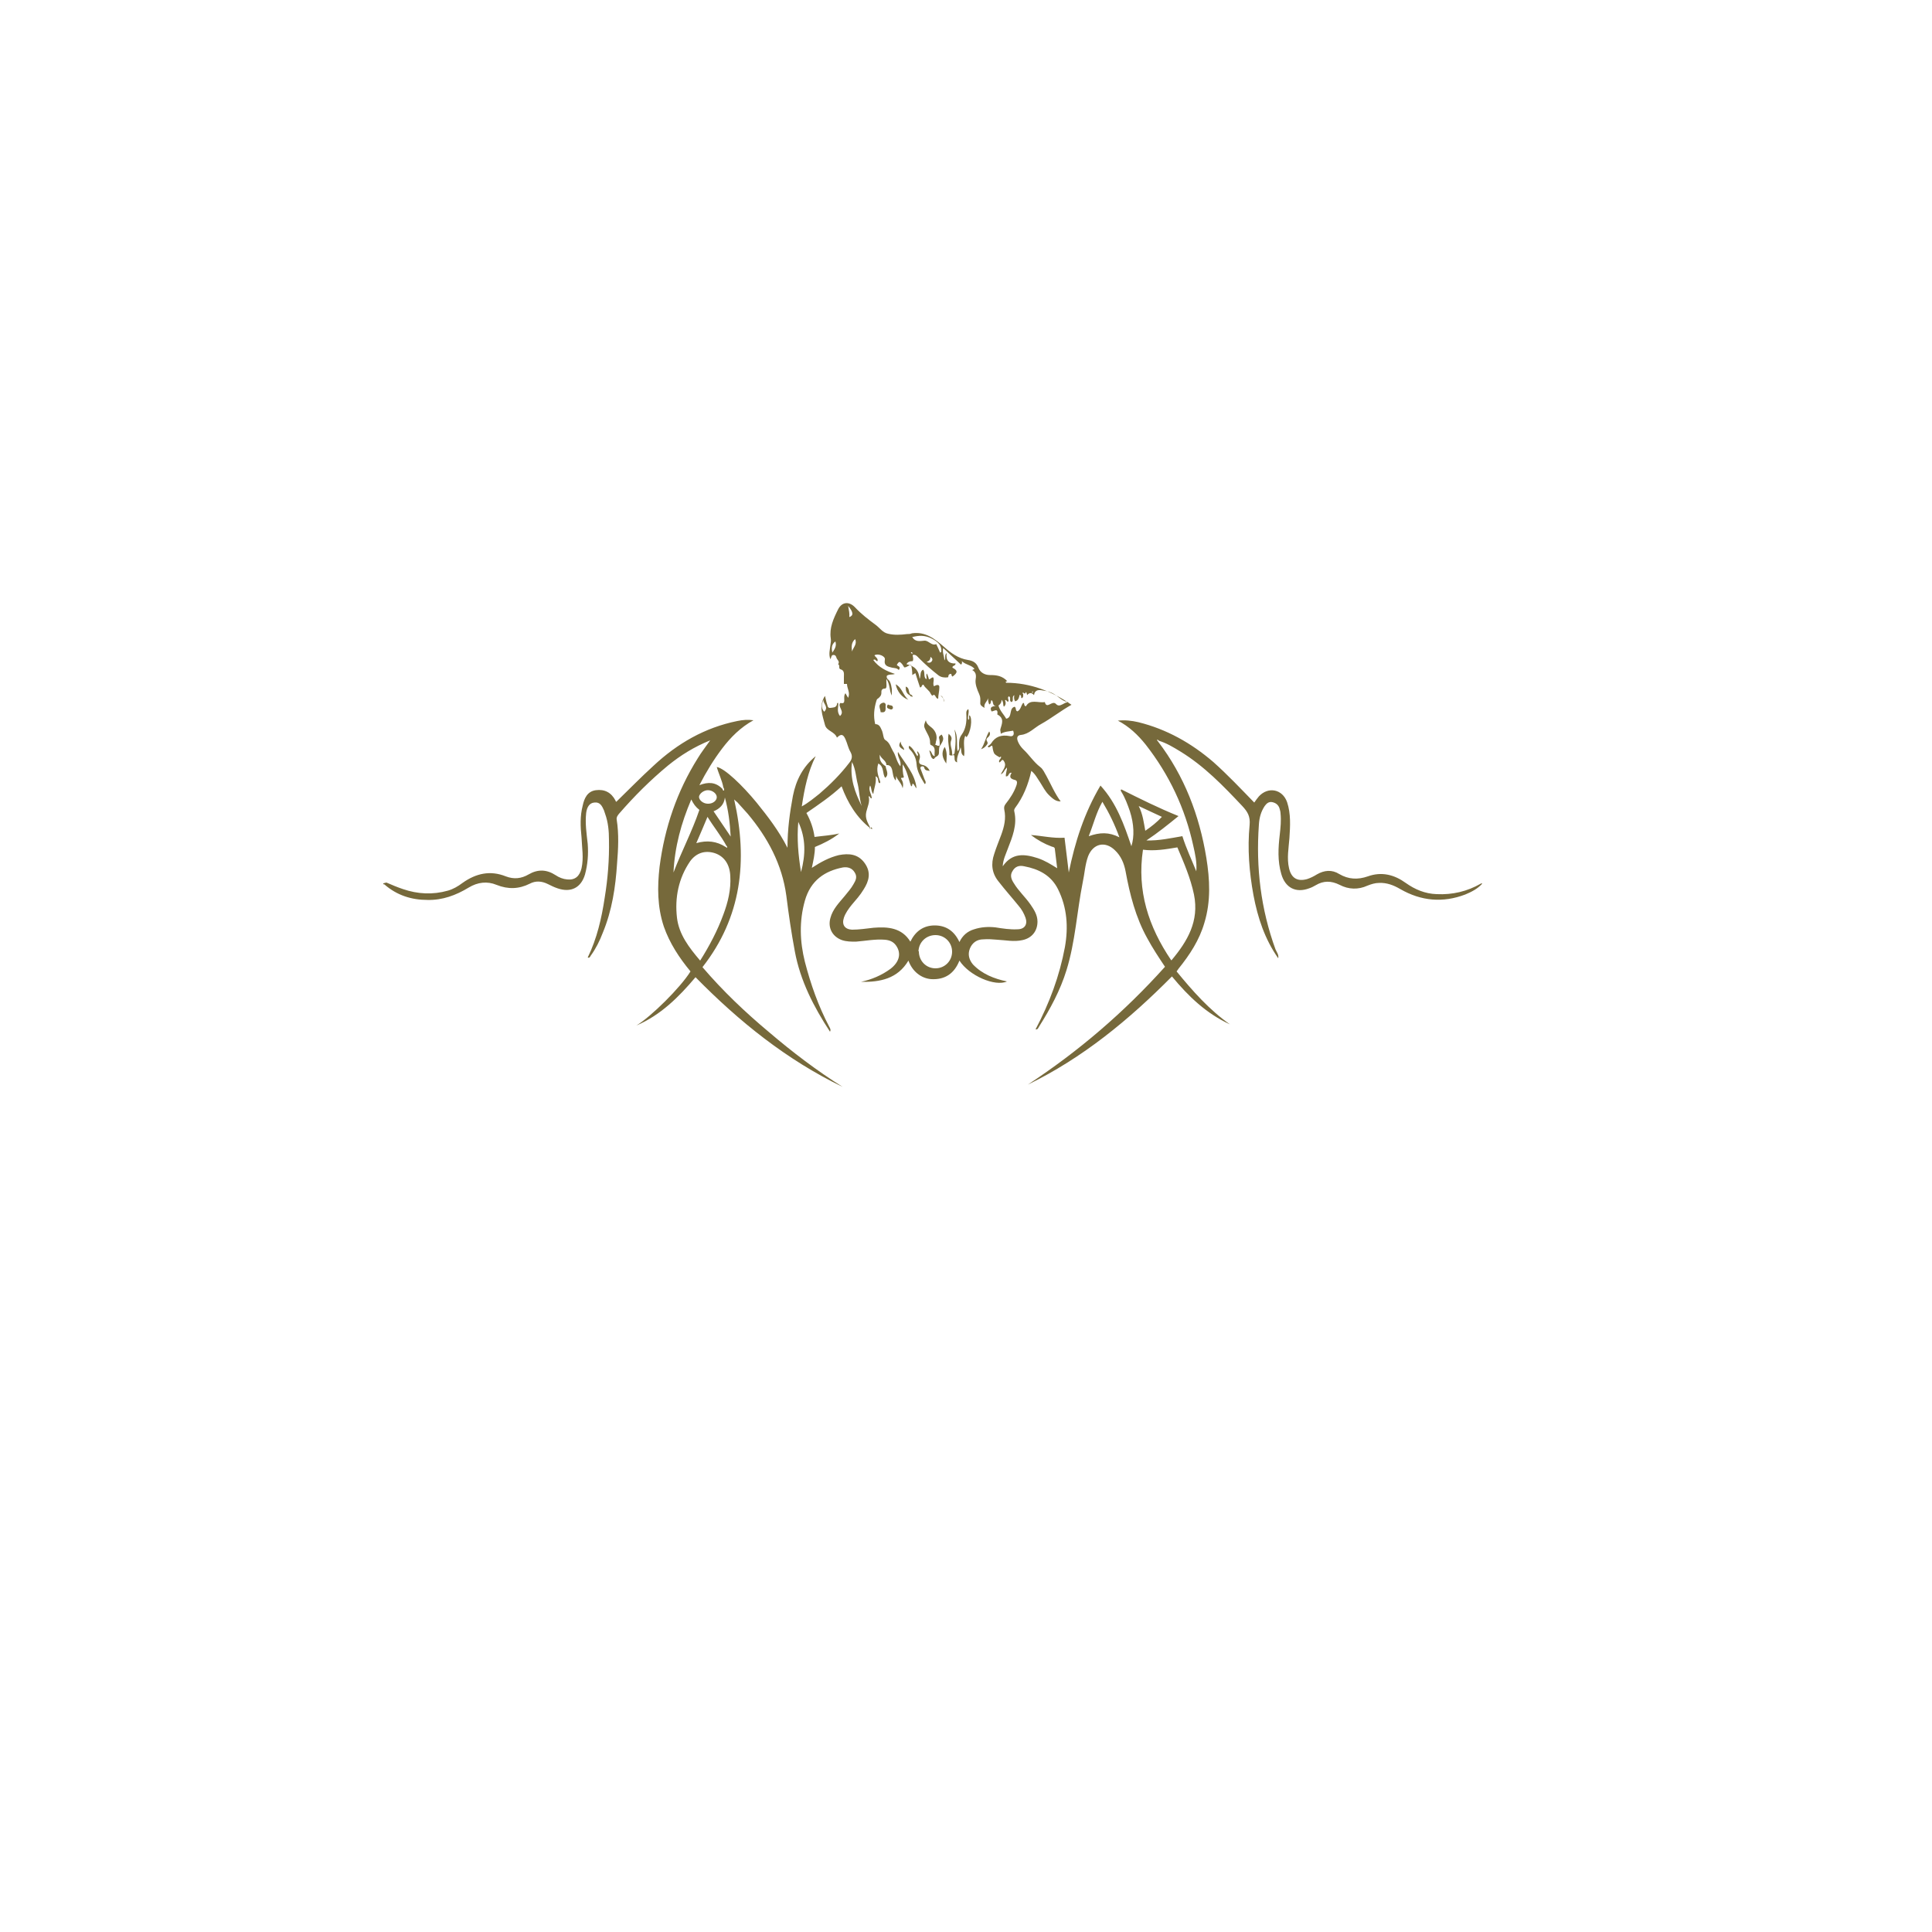
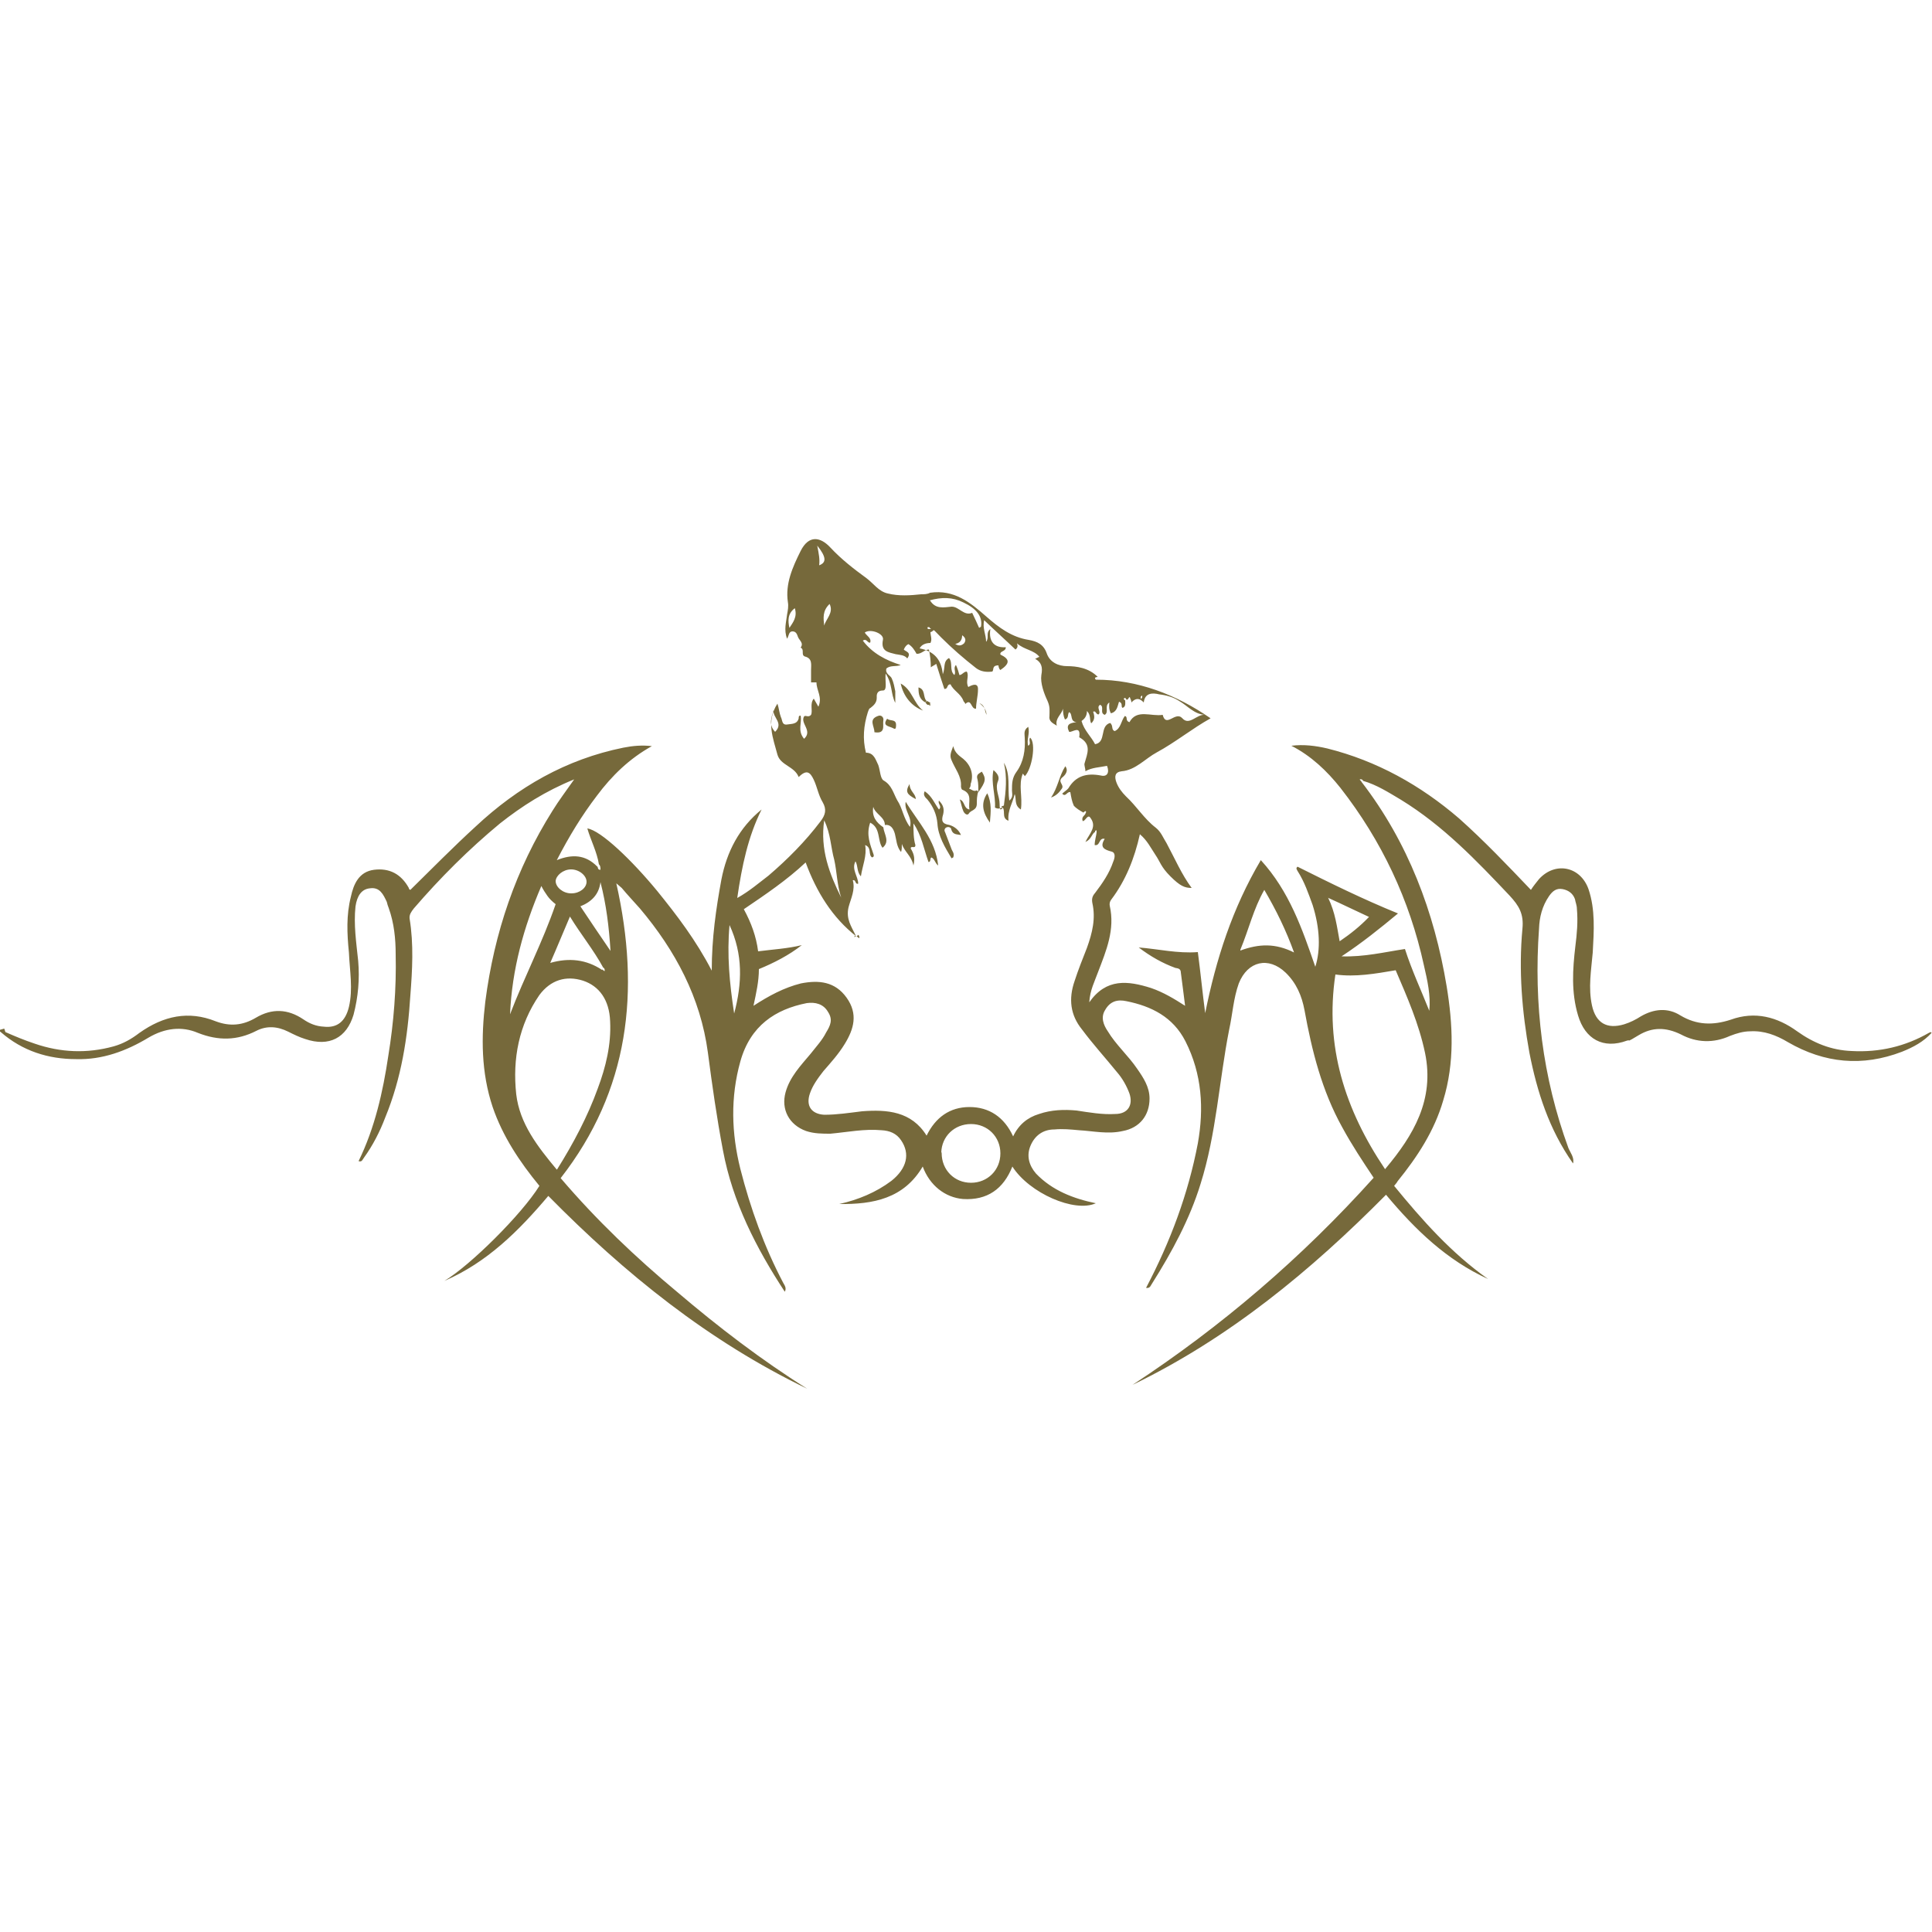
<svg xmlns="http://www.w3.org/2000/svg" id="Calque_1" data-name="Calque 1" version="1.1" viewBox="0 0 500 500">
  <defs>
    <style>
      .cls-1 {
        fill: #76693b;
      }

      .cls-1, .cls-2 {
        stroke-width: 0px;
      }

      .cls-2 {
        fill: #131215;
      }
    </style>
  </defs>
-   <path class="cls-1" d="M100,228.4c1.4.6,2.8,1.2,4.3,1.7,3.8,1.3,7.7,1.5,11.6.4,1.4-.4,2.6-1.1,3.8-2,3.5-2.5,7.2-3.3,11.2-1.7,2.1.8,4,.6,5.9-.5,2.4-1.4,4.7-1.3,7,.2.9.6,1.9,1,3,1.1,2,.2,3.2-.8,3.7-2.9.6-2.7.1-5.3,0-8-.3-2.8-.4-5.5.3-8.2.4-1.9,1.2-3.7,3.4-4,2.3-.3,4,.6,5.1,2.7,0,.2.2.3.2.3,3.2-3.1,6.3-6.3,9.6-9.3,6.2-5.8,13.3-9.9,21.7-11.6,1.4-.3,2.8-.4,4.2-.2-3.3,1.8-5.9,4.4-8.1,7.3-2.2,2.9-4.1,6-5.9,9.5,2.3-.9,4.2-.8,5.9.9.2.1,0,.5.5.5,0-.3,0-.6-.2-.8-.3-1.8-1.2-3.5-1.7-5.3,2,.3,6.6,4.7,10.3,9.2,2.9,3.6,5.7,7.2,8,11.7,0-4.8.6-9.1,1.4-13.4.8-4.1,2.6-7.6,5.9-10.3-2,4-2.9,8.3-3.6,13,1.8-1,3.2-2.2,4.6-3.3,2.8-2.4,5.4-5,7.7-8,.7-.9.9-1.7.3-2.8-.6-1-.8-2.2-1.3-3.3-.5-1.1-1-1.6-2.2-.4-.6-1.6-2.7-1.7-3.1-3.3-.6-2.4-1.7-4.9,0-7.5.2.7.3,1.4.5,2,.2.4.1,1.2.9,1.1.6-.1,1.5,0,1.7-.9,0-.2,0-.4.3-.4.2,1-.5,2.2.5,3.4,1.3-1.2-.6-2.3,0-3.3.2-.2.6.2,1-.2.3-.7-.2-1.6.4-2.4.2.4.4.7.7,1.2.6-1.4-.3-2.4-.3-3.6-.3,0-.5,0-.8,0,0-.6,0-1.2,0-1.8,0-.8.2-1.7-.9-2-.6-.2,0-1-.6-1.3.5-.7-.2-1.1-.4-1.6-.1-.3-.2-.8-.8-.8-.6,0-.5.6-.8,1.1-.5-1.3-.1-2.5,0-3.6.1-.6.2-1.2.1-1.8-.4-2.7.7-5.1,1.9-7.5,1-2,2.9-2.1,4.4-.5,1.6,1.7,3.4,3.1,5.3,4.5,1.1.8,1.8,2,3.2,2.3,1.6.4,3.3.3,4.9.1.4,0,.9,0,1.3-.2,3.5-.5,5.9,1.4,8.3,3.5,1.8,1.6,3.7,3,6.2,3.4,1.3.2,2.2.7,2.7,2,.5,1.3,1.7,1.9,3,1.9,1.7,0,3.2.2,4.5,1.6,0,0-.7,0-.3.4,6.2,0,11.9,2.2,16.9,5.7-2.7,1.5-5.2,3.5-7.9,5-1.7.9-3.1,2.6-5.2,2.8-1,.1-1.1.8-.8,1.6.3.8.8,1.5,1.4,2.1,1.6,1.5,2.7,3.3,4.4,4.6.8.6,1.1,1.5,1.6,2.3,1.2,2.2,2.2,4.6,3.7,6.6-1,0-1.7-.3-3.1-1.7-.9-.9-1.5-2.1-2.2-3.2-.7-1-1.2-2.1-2.3-3-.8,3.6-2.1,6.8-4.2,9.6-.2.3-.3.6-.2.9.8,3.5-.5,6.6-1.7,9.7-.5,1.4-1.2,2.7-1.3,4.5,2.5-3.6,5.7-3.2,9.1-2.1,1.8.6,3.4,1.6,5,2.6-.2-1.7-.4-3.3-.6-4.9,0-.6-.5-.6-.8-.7-1.9-.7-3.7-1.7-5.4-3,2.9.2,5.7.9,8.7.7.4,3,.7,6,1.1,9,1.6-7.9,4-15.4,8.2-22.5,4.2,4.6,6.1,10.1,8,15.7.8-2.5.7-5.7-.4-9.1-.6-1.7-1.2-3.4-2.2-5-.1-.2-.3-.4,0-.6h0c4.8,2.4,9.6,4.8,14.8,6.9-2.7,2.2-5.3,4.3-8.3,6.3,3.3.1,6.3-.6,9.3-1.1,1,3.2,2.4,6.1,3.6,9.1.2-2.3-.3-4.5-.8-6.7-2.1-9.6-6.2-18.3-12.3-26.1-2-2.5-4.3-4.7-7.2-6.2,1.8-.2,3.6,0,5.3.4,7.3,1.8,13.7,5.4,19.4,10.3,3.7,3.3,7.1,6.9,10.6,10.5.4-.6.8-1.1,1.2-1.6,2.4-2.6,6.1-1.9,7.3,1.5,1,3,.8,6.2.6,9.3-.2,2.6-.7,5.2-.1,7.8.6,2.6,2.2,3.5,4.7,2.8.9-.3,1.7-.7,2.5-1.2,1.9-1.1,3.9-1.3,5.8-.1,2.4,1.4,4.8,1.5,7.4.6,3.6-1.3,6.9-.4,9.8,1.7,2.4,1.7,5,2.8,8,2.9,4.1.2,7.9-.7,11.4-2.7.1,0,.2-.2.4,0-1.2,1.3-2.7,2.1-4.4,2.8-5.8,2.2-11.4,1.7-16.8-1.4-1.7-1-3.5-1.7-5.5-1.6-1,0-2,.3-3,.7-2.4,1.1-4.9,1-7.2-.2-2.2-1.1-4.2-1.1-6.2.1-.5.3-1.1.6-1.7.8-3.5,1.3-6.2-.2-7.2-3.7-1-3.4-.8-6.8-.4-10.2.2-1.8.4-3.6.2-5.5,0-.5-.2-1-.3-1.4-.3-.8-.9-1.3-1.8-1.5-.9-.2-1.5.3-2,1-1,1.5-1.4,3.1-1.5,4.8-.8,11.1.5,21.9,4.3,32.3.3.7.9,1.4.7,2.3-3.5-5-5.3-10.5-6.4-16.3-1.1-6-1.6-12.1-1-18.2.2-2.2-.5-3.4-1.9-4.9-4.9-5.2-9.8-10.3-16-14.1-1.8-1.1-3.6-2.2-5.6-2.8-.1-.2-.3-.3-.5-.2,0,.1.2.2.3.4,6.8,8.9,10.7,19.1,12.5,30.1.9,5.6,1.2,11.2-.5,16.8-1.3,4.5-3.8,8.3-6.7,11.9-.1.2-.3.4-.5.7,4.1,5,8.4,9.9,13.8,13.7-6.1-2.8-10.7-7.2-15-12.4-11.1,11.2-23.1,21.1-37.3,28,13.1-8.6,24.9-18.7,35.5-30.5-1.6-2.4-3.2-4.8-4.6-7.4-3-5.4-4.5-11.3-5.6-17.3-.4-2.1-1.2-4-2.8-5.5-2.5-2.4-5.6-1.7-6.9,1.6-.8,2.2-.9,4.5-1.4,6.8-1.5,7.5-1.9,15.3-4.2,22.7-1.6,5.2-4.2,10-7.1,14.6-.2.3-.3.8-.9.7,3.6-6.8,6.2-13.8,7.6-21.3.9-5.1.6-10.2-1.8-15-1.8-3.6-5-5.2-8.7-5.9-1.3-.3-2.4,0-3.1,1.3-.7,1.1-.2,2.2.4,3.1,1.2,2,3,3.6,4.3,5.5.9,1.3,1.8,2.7,1.8,4.4,0,2.5-1.5,4.3-3.9,4.8-2.2.5-4.4,0-6.5-.1-1.2-.1-2.4-.2-3.6-.1-1.7,0-2.9.9-3.5,2.4-.6,1.5-.2,2.9.8,4.1,2.4,2.5,5.5,3.7,8.8,4.4-3.1,1.4-9.8-1.5-12.3-5.4-1.3,3.3-3.7,5-7.3,4.8-2.6-.2-4.9-2-5.9-4.8-2.8,4.7-7.3,5.6-12.3,5.5,2.8-.6,5.4-1.7,7.7-3.4,2.3-1.8,2.8-4,1.4-6-.7-1-1.7-1.4-2.9-1.5-2.5-.2-5,.3-7.5.5-1.2,0-2.4,0-3.6-.4-2.5-.9-3.7-3.2-3-5.7.6-2.3,2.2-3.9,3.7-5.7.8-1,1.7-2,2.3-3.1.6-1,1-1.9.3-3-.7-1.2-1.9-1.5-3.1-1.3-4.6.9-8.3,3.3-9.8,8.6-1.5,5.3-1.3,10.6,0,15.8,1.5,5.8,3.5,11.5,6.3,16.8.2.4.5.8.2,1.3-4.2-6.4-7.7-13.2-9.1-20.8-.9-4.8-1.6-9.6-2.2-14.4-1.1-8.1-4.8-15-10-21.2-.9-1-1.8-2-2.7-3-.1-.1-.3-.2-.8-.7,3.6,15.9,1.9,30.5-8.2,43.4,5.3,6.2,11.1,11.7,17.2,16.8,6.1,5.2,12.4,10,19.1,14.2-14.5-7-26.8-16.9-38.1-28.4-4.3,5.1-9,9.8-15.3,12.5,3.8-2.3,11.4-9.8,14-14-2.9-3.5-5.4-7.3-6.9-11.6-1.7-5.1-1.7-10.3-1.1-15.5,1.3-10.1,4.5-19.5,9.9-28.1.9-1.5,2-2.9,3.2-4.6-4.2,1.7-7.7,3.9-10.9,6.5-4.6,3.8-8.8,8-12.7,12.5-.4.5-.7.9-.6,1.5.6,3.8.4,7.6.1,11.3-.4,6.2-1.3,12.2-3.7,18-.8,2.1-1.8,4.1-3.1,5.9-.2.3-.3.7-.8.5,2.4-4.9,3.6-10.2,4.4-15.5.8-4.9,1.2-9.9,1.1-14.9,0-2.3-.2-4.6-1-6.8-.1-.3-.2-.6-.3-.9-.5-1.1-1-2.2-2.5-2-1.2.1-1.9,1.1-2.1,2.7-.3,2.7.1,5.3.4,8,.2,2.7,0,5.3-.7,7.9-1,3.4-3.6,4.8-7.1,3.6-.9-.3-1.7-.7-2.5-1.1-1.6-.8-3.2-.9-4.7-.1-2.8,1.4-5.6,1.5-8.6.3-2.4-1-4.9-.7-7.2.7-3.3,2-6.8,3.3-10.7,3.2-4.1,0-7.9-1.2-11.1-4-.1-.1-.2-.1-.3,0,0,0,0-.2,0-.3ZM187.8,219.2c.1,0,.2.2.4.2,0-.2,0-.4-.2-.5-1.4-2.6-3.3-4.9-4.9-7.5-1,2.4-1.9,4.5-2.9,6.8,2.8-.8,5.3-.5,7.6,1ZM265,179.4c-.1-.1-.2-.3-.4,0,0,0,.1.1.2.2,0,.4.1.9-.4,1.1-.3-.2.1-.7-.5-.9-.2.7-.3,1.5-1.2,1.7-.3-.5-.3-1-.2-1.6-.8.5,0,1.4-.7,1.8-.8-.3,0-1.2-.7-1.5-.6.4.2,1-.2,1.4-.4,0-.4-.6-.8-.4.2.6.3,1.2-.3,1.7-.3-.5,0-1.2-.6-1.8,0,.8-.4,1.2-.8,1.5.4,1.4,1.4,2.3,2,3.4,1.7-.3.6-2.7,2.2-3.1.5.4.1,1,.7,1.2.9-.4.9-1.5,1.5-2.2.5.1,0,.7.7.9,1.1-2,3.2-.8,4.9-1.1.5,2,1.9-.6,2.9.5,1,1.1,2.1-.6,3.3-.5-1.6-.1-2.5-1.3-3.7-2-.9-.6-2-.9-3-1-.9-.2-2.1-.3-2.3,1.2-.6-.7-1.2-.7-1.8,0,0-.4-.2-.6-.2-.8-.2,0-.2.6-.6.3ZM225.3,214.4c-3.6-2.8-5.9-6.6-7.5-10.9-2.8,2.6-5.9,4.7-9.1,6.9,1.1,2,1.8,4,2.1,6.2,2.2-.3,4.3-.4,6.4-.9-1.9,1.5-4.1,2.6-6.3,3.5,0,1.8-.4,3.5-.8,5.4,2.3-1.5,4.5-2.7,7-3.3,2.6-.5,5-.3,6.7,2.1,1.7,2.4,1.1,4.6-.3,6.8-.9,1.5-2,2.7-3.1,4-.8,1-1.6,2.1-2,3.3-.6,1.8.2,3,2.1,3.1,1.9,0,3.7-.3,5.6-.5,3.7-.3,7.3,0,9.5,3.6,1.3-2.7,3.4-4.2,6.3-4.2,3,0,5.1,1.5,6.4,4.3.8-1.7,2.1-2.8,3.8-3.3,1.8-.6,3.7-.7,5.5-.5,1.9.3,3.8.6,5.7.5,1.9,0,2.7-1.3,2.1-3-.4-1.1-1-2.2-1.8-3.1-1.7-2.1-3.5-4.1-5.2-6.3-1.7-2.1-2-4.5-1.1-7.1.5-1.6,1.2-3.3,1.8-4.9.8-2.2,1.3-4.3.8-6.6-.1-.6,0-1,.4-1.5,1.1-1.4,2.1-2.9,2.7-4.6.2-.5.4-1.3-.2-1.5-1.1-.3-1.8-.6-1-1.9-.9-.2-.6,1.1-1.5.9,0-.7.2-1.3.3-1.9,0-.1,0-.3,0-.3-.1,0-.2,0-.2.2-.5.3-.5,1.1-1.4,1.5.6-1.3,1.8-2.3.6-3.7-.4-.2-.6.6-1,.6-.2-.6.3-.8.4-1.1,0-.1.2-.3,0-.4,0,0-.2.1-.3.2-.5-.3-1.1-.6-1.4-1-.3-.6-.4-1.3-.5-2-.5-.1-.7.8-1.2.2.3-.3.7-.5.9-.8,1.1-1.8,2.7-2.3,4.8-1.9.9.2,1.3-.4.9-1.4-1.1.2-2.2.2-3.2.8,0-.5-.2-.9-.1-1.2.4-1.4,1.1-2.8-.8-3.8.3-1.9-1-.7-1.5-.8-.5-1,0-1.3,1.1-1.4-1-.1-.5-1.2-1.1-1.5-.3.3,0,.9-.6,1.1-.2-.5-.3-1-.3-1.6-.2.9-1.2,1.4-.9,2.5-.7-.4-1.2-.7-1.1-1.4,0-.8.1-1.3-.3-2.2-.5-1.1-1.1-2.6-.9-3.8.2-1.2,0-1.9-.9-2.4.3-.1.4-.2.6-.3-.8-1-2.2-1-3.3-2,.2.6-.1.8-.2.9-1.5-1.4-3-2.8-4.6-4.3-.3,1.2.3,2.1.3,3.2.5-.6-.1-1.3.6-1.9-.3,1.9.6,2.8,2.3,2.7,0,.7-.9.5-.8,1.1,1.4.7,1.4,1.3,0,2.3-.3-.2-.3-.7-.3-.7-1,0-.6.7-.9.9-.9.1-1.7,0-2.4-.5-1.8-1.4-3.5-2.9-5.1-4.5-.4-.4-.8-1-1.6-.8,0,.5.3,1,0,1.6-.7,0-1.3.2-1.6.8,2,.4,3.2,1.5,3.4,3.8.4-1,0-1.9.9-2.4.6.7,0,1.8.8,2.5.3-.5-.2-1,.2-1.5.2.5.4,1,.5,1.5.4,0,.6-.5,1.1-.5.4.7-.2,1.5.2,2.3.7-.4,1.5-.6,1.4.4,0,.9-.3,1.9-.3,2.8-.8.1-.6-1.6-1.6-.7,0-.2-.2-.3-.3-.5-.4-1-1.5-1.5-1.9-2.4-.6,0-.3.7-.9.7-.4-1.2-.8-2.4-1.2-3.7-.3.2-.5.3-.8.5,0-.9-.1-1.8-.3-2.6-.7,0-1.1.7-1.8.6-.3-.5-.6-1.1-1.2-1.4-.3.1-.5.4-.7.8.2.3,1.2.4.5,1.3-.4-.5-1.1-.5-1.7-.6-1.1-.3-2.2-.4-1.9-2.1.2-.9-1.8-1.7-2.7-1.1.3.5,1,.8.8,1.5-.4.1-.5-.7-1.1-.3,1.4,1.9,3.4,2.9,5.6,3.6-.7.3-1.5,0-2.1.5-.2.8.6,1,.8,1.5.3.6.4,1.3.5,1.9,0,.6,0,1.2,0,1.7-.7-1.3-.4-2.8-1.4-4.3-.1,1.1.3,2.5-.4,2.5-1,0-.9.8-.9,1.1,0,.7-.4,1.1-.9,1.5-.3.1-.3.4-.4.6-.6,2-.8,3.9-.3,6,1.2,0,1.4,1,1.8,1.8.3.8.3,2,.8,2.3,1.2.7,1.4,1.9,2,2.9.8,1.2.9,2.7,1.9,3.9.4-1.4-.9-2.4-.6-3.7,1.8,3,4.4,5.6,4.8,9.4-.5-.4-.5-1-1-1.2-.2.2,0,.6-.4.7-.7-1.9-1-4-2.2-5.7,0,1.1,0,2.3.3,3.2,0,.6-.7,0-.7.5.4.7.7,1.3.4,2.5-.3-1.4-1.3-2-1.7-3.2,0,.5,0,.8-.1,1.2-.7-.8-.7-1.8-.9-2.7-.2-.8-.6-1.4-1.5-1.3,0-1.2-1.4-1.6-1.7-2.7-.2,1.4.4,2.3,1.5,3,.1,1,1,2.1-.1,3-.8-1-.2-2.9-1.8-3.7-.6,1.8,0,3.2.5,4.7,0,.1.1.3-.2.4-.6-.4,0-1.4-1-1.8.3,1.6-.4,3-.6,4.6-.6-.7-.4-1.5-.8-2.2-.6,1.2.4,2.2.4,3.3-.5.1-.3-.6-.8-.5.4,1.4-.3,2.7-.6,4-.4,1.7.4,2.8,1,4.1l-.2.3ZM303.2,248.5c4.1-4.9,7.2-10.1,5.8-17-.9-4.3-2.6-8.2-4.3-12.2-3,.5-5.9,1-8.9.6-1.6,10.6,1.4,19.9,7.3,28.6ZM181.2,248.6c2.4-3.8,4.5-7.8,6-11.9,1.2-3.2,2-6.5,1.8-9.9-.1-3.1-1.6-5.2-4-6-2.5-.8-4.8-.1-6.4,2.1-3,4.4-4,9.4-3.4,14.6.5,4.3,3.1,7.7,6,11.1ZM237.8,246.2c0,2.5,1.9,4.4,4.3,4.4,2.4,0,4.3-1.9,4.3-4.3,0-2.4-1.9-4.3-4.3-4.3-2.4,0-4.3,1.8-4.4,4.2ZM181,209.6c-.5-.4-.9-.8-1.2-1.2-.3-.4-.6-.9-.9-1.5-2.6,6.1-4.3,12.3-4.6,18.9,2.1-5.5,4.8-10.6,6.7-16.2ZM281.8,216.4c2.8-1,5.2-1.1,7.9.3-1.2-3.3-2.6-6.2-4.4-9.2-1.6,2.8-2.3,5.8-3.5,8.8ZM184.7,210c1.5,2.2,2.9,4.3,4.4,6.5-.2-3.6-.6-6.8-1.5-10.1-.2,1.8-1.3,2.9-3,3.6ZM294.7,208.6c1.1,2.2,1.3,4.3,1.7,6.4,1.6-1.1,3-2.2,4.3-3.6-2-.9-3.8-1.8-6-2.8ZM207.3,225.7c1.2-4.5,1.3-8.7-.7-13-.4,4.4,0,8.6.7,13ZM183.3,208c1.2,0,2.2-.8,2.2-1.7,0-.9-1.1-1.8-2.3-1.8-1.1,0-2.2.9-2.3,1.7,0,.9,1.1,1.8,2.3,1.8ZM223,208.6c-.6-1.9-.6-3.8-1-5.6-.5-1.8-.5-3.8-1.5-5.8-.6,4.3.8,7.9,2.5,11.4ZM236.1,164.9c.8,1.3,2,1,3.2.9,1.1,0,1.8,1.4,3,.9.4.8.7,1.5,1,2.2.1-.1.3-.1.3-.2.2-1.5-.7-2.6-2.6-3.5-1.6-.8-3.2-.8-5-.3ZM220.5,168.6c.3-1,1.4-1.9.8-3.2-1.1,1-.9,2.1-.8,3.2ZM213.3,184.2c1.3-1.3-.4-2.1-.2-3.2-.3,1-.8,2.1.2,3.2ZM219.5,156.8c.2,1.2.4,2,.3,2.9,1.1-.4,1.1-1.2-.3-2.9ZM216.2,166c-1.1.8-1,1.9-.8,2.9.5-.8,1.2-1.6.8-2.9ZM239.7,171.2c.7.5,1.1.3,1.4,0,.3-.4.3-.8-.3-1.2,0,.7-.3,1.2-1.2,1.3ZM267.1,179.5c.1-.2.2-.3.2-.4,0,0,0-.1,0-.2,0,0-.2.1-.2.2,0,0,0,.2.1.4ZM236.3,169.1c-.2-.1-.2-.2-.3-.3,0,0-.2,0-.2,0-.1.2,0,.2.1.3,0,0,.2,0,.4,0Z" />
-   <path class="cls-2" d="M290.5,204.1c0,0-.1,0-.2,0,0,0,0,0,0,0,0,0,0,0,.1,0,0,0,0,0,0,0Z" />
-   <path class="cls-1" d="M247,195.1c.3-2.1.5-4.2,0-6.3,1,1.7.5,3.7.8,5.6.6-.5.4-1,.4-1.5,0-1,0-1.9.7-2.8,1-1.4,1.3-3.2,1.2-5,0-.5-.2-1.1.5-1.6.3,1-.3,1.9,0,2.8.5-.3,0-.8.3-1.2.9.8.3,4.6-.8,5.7,0-.1-.2-.3-.3-.4-.7,1.7,0,3.4-.3,5.3-1-.6-.6-1.6-.9-2.3-.3,1.3-1.1,2.4-.9,3.9-1.2-.4-.2-1.7-1.1-2.1h0Z" />
-   <path class="cls-1" d="M243.2,193c-.2.6-.2,1.3-.2,1.8,0,1-.9.9-1.2,1.5-.2.3-.6,0-.8-.4-.2-.5-.3-1-.5-1.7.8.3.5,1.3,1.4,1.5-.2-1.1.5-2.3-1-2.9-.1,0-.2-.3-.2-.5.1-1.5-.9-2.6-1.4-3.9-.3-.7,0-1.2.3-2,.2,1,.9,1.4,1.5,1.9,1.1.9,1.6,2.3,1.1,3.7,0,.2,0,.4-.2.7.4.1.7.5,1.2.2h0Z" />
-   <path class="cls-1" d="M239.3,202.9c-1-1.7-2-3.3-2.1-5.2-.1-1.3-.6-2.5-1.5-3.5-.3-.3-.7-.6-.4-1.2,1,.6,1.5,1.8,2.1,2.7.5-.5-.2-.8,0-1.3.6.6.8,1.2.6,2-.3.9-.2,1.4.9,1.6.8.2,1.4.8,1.7,1.5-.5-.1-1.2,0-1.4-.8,0-.3-.4-.5-.8-.3-.3.2-.2.5-.1.7.3.8.6,1.6.9,2.4.1.4.5.7.3,1.3Z" />
-   <path class="cls-1" d="M247,195.1c-.4.5-.9.5-1.3.3.1-1.8-.6-3.6-.2-5.5.6.5.9,1,.7,1.6-.5,1.2.2,2.2.2,3.4,0,.5.2.8.7.3,0,0,0,0,0,0Z" />
-   <path class="cls-1" d="M244.9,197.6c-1-1.4-1.4-2.8-.4-4.3,0,0,0,0,0,0,0,0,0,0,0,0,.7,1.4.5,2.8.4,4.2Z" />
-   <path class="cls-1" d="M227.9,184.3c0-.9-.9-1.9.5-2.4.5-.2.9.2.8.7-.1.7.4,2-1.3,1.7Z" />
-   <path class="cls-1" d="M231.8,177.1c1.7.9,1.9,2.9,3.3,4-1.7-.6-2.9-2.1-3.3-4Z" />
-   <path class="cls-1" d="M253.9,193.9c1-1.5,1.2-3.2,2.1-4.6.5.7,0,1.3-.5,1.7-.6.6.4,1,0,1.6-.4.6-.8,1-1.6,1.3Z" />
-   <path class="cls-1" d="M243.2,193.1c0-.6,0-1.3-.1-1.8-.3-.8.2-.9.6-1.2.6,1,.6,1.4-.5,3,0,0,0,0,0,0Z" />
-   <path class="cls-1" d="M229.8,182.3c.4.4,1.3,0,1.3.9,0,.2-.3.5-.6.4-.5-.2-1.4-.3-.7-1.3Z" />
-   <path class="cls-1" d="M235.4,179.9c-.9-.5-1-1.2-1-2.2,1.1.3.6,1.5,1.2,2,0,0-.1.1-.2.2Z" />
-   <path class="cls-1" d="M233.1,191.9c0,1.1.9,1.4.9,2.2-1.3-.7-1.6-1.1-.9-2.2Z" />
-   <path class="cls-1" d="M244.4,181.7c-.3-.7-.2-1.4-1-1.7q1,.8,1,1.7Z" />
-   <path class="cls-1" d="M225.5,214.1c.2.1.2.3.2.5-.1,0-.2-.2-.4-.2l.2-.3Z" />
-   <path class="cls-1" d="M236.1,180c-.3.5-.5.1-.7-.1,0,0,.1-.1.2-.2.2.1.4.2.5.3h0Z" />
-   <path class="cls-2" d="M236.2,180.4s0,0,0,0c0,0,0,0,0,0,0,0,0-.1,0-.2,0,0,0,0,0,0Z" />
-   <path class="cls-1" d="M236.1,180c0,.1,0,.2.1.3,0,0,0,0,0,0-.1,0-.3.1-.3-.1,0,0,.1-.1.2-.2,0,0,0,0,0,0Z" />
+   <path class="cls-1" d="M1.4,267.1c2.5,1.1,4.9,2.1,7.6,3,6.7,2.3,13.5,2.6,20.4.7,2.5-.7,4.6-1.9,6.7-3.5,6.2-4.4,12.7-5.8,19.7-3,3.7,1.4,7,1.1,10.4-.9,4.2-2.5,8.3-2.3,12.3.4,1.6,1.1,3.3,1.8,5.3,1.9,3.5.4,5.6-1.4,6.5-5.1,1.1-4.7.2-9.3,0-14.1-.5-4.9-.7-9.7.5-14.4.7-3.3,2.1-6.5,6-7,4-.5,7,1.1,9,4.7,0,.4.4.5.4.5,5.6-5.5,11.1-11.1,16.9-16.4,10.9-10.2,23.4-17.4,38.2-20.4,2.5-.5,4.9-.7,7.4-.4-5.8,3.2-10.4,7.7-14.2,12.8-3.9,5.1-7.2,10.5-10.4,16.7,4-1.6,7.4-1.4,10.4,1.6.4.2,0,.9.9.9,0-.5,0-1.1-.4-1.4-.5-3.2-2.1-6.2-3-9.3,3.5.5,11.6,8.3,18.1,16.2,5.1,6.3,10,12.7,14.1,20.6,0-8.4,1.1-16,2.5-23.6,1.4-7.2,4.6-13.4,10.4-18.1-3.5,7-5.1,14.6-6.3,22.9,3.2-1.8,5.6-3.9,8.1-5.8,4.9-4.2,9.5-8.8,13.5-14.1,1.2-1.6,1.6-3,.5-4.9-1.1-1.8-1.4-3.9-2.3-5.8s-1.8-2.8-3.9-.7c-1.1-2.8-4.7-3-5.5-5.8-1.1-4.2-3-8.6,0-13.2.4,1.2.5,2.5.9,3.5.4.7.2,2.1,1.6,1.9,1.1-.2,2.6,0,3-1.6,0-.4,0-.7.5-.7.4,1.8-.9,3.9.9,6,2.3-2.1-1.1-4,0-5.8.4-.4,1.1.4,1.8-.4.5-1.2-.4-2.8.7-4.2.4.7.7,1.2,1.2,2.1,1.1-2.5-.5-4.2-.5-6.3h-1.4v-3.2c0-1.4.4-3-1.6-3.5-1.1-.4,0-1.8-1.1-2.3.9-1.2-.4-1.9-.7-2.8-.2-.5-.4-1.4-1.4-1.4s-.9,1.1-1.4,1.9c-.9-2.3-.2-4.4,0-6.3.2-1.1.4-2.1.2-3.2-.7-4.7,1.2-9,3.3-13.2s5.1-3.7,7.7-.9c2.8,3,6,5.5,9.3,7.9,1.9,1.4,3.2,3.5,5.6,4,2.8.7,5.8.5,8.6.2.7,0,1.6,0,2.3-.4,6.2-.9,10.4,2.5,14.6,6.2,3.2,2.8,6.5,5.3,10.9,6,2.3.4,3.9,1.2,4.7,3.5s3,3.3,5.3,3.3,5.6.4,7.9,2.8c0,0-1.2,0-.5.7,10.9,0,20.9,3.9,29.7,10-4.7,2.6-9.1,6.2-13.9,8.8-3,1.6-5.5,4.6-9.1,4.9-1.8.2-1.9,1.4-1.4,2.8.5,1.4,1.4,2.6,2.5,3.7,2.8,2.6,4.7,5.8,7.7,8.1,1.4,1.1,1.9,2.6,2.8,4,2.1,3.9,3.9,8.1,6.5,11.6-1.8,0-3-.5-5.5-3s-2.6-3.7-3.9-5.6c-1.2-1.8-2.1-3.7-4-5.3-1.4,6.3-3.7,12-7.4,16.9-.4.5-.5,1.1-.4,1.6,1.4,6.2-.9,11.6-3,17.1-.9,2.5-2.1,4.7-2.3,7.9,4.4-6.3,10-5.6,16-3.7,3.2,1.1,6,2.8,8.8,4.6-.4-3-.7-5.8-1.1-8.6,0-1.1-.9-1.1-1.4-1.2-3.3-1.2-6.5-3-9.5-5.3,5.1.4,10,1.6,15.3,1.2.7,5.3,1.2,10.5,1.9,15.8,2.8-13.9,7-27.1,14.4-39.6,7.4,8.1,10.7,17.8,14.1,27.6,1.4-4.4,1.2-10-.7-16-1.1-3-2.1-6-3.9-8.8-.2-.4-.5-.7,0-1.1h0c8.4,4.2,16.9,8.4,26,12.1-4.7,3.9-9.3,7.6-14.6,11.1,5.8.2,11.1-1.1,16.4-1.9,1.8,5.6,4.2,10.7,6.3,16,.4-4-.5-7.9-1.4-11.8-3.7-16.9-10.9-32.2-21.6-45.9-3.5-4.4-7.6-8.3-12.7-10.9,3.2-.4,6.3,0,9.3.7,12.8,3.2,24.1,9.5,34.1,18.1,6.5,5.8,12.5,12.1,18.6,18.5.7-1.1,1.4-1.9,2.1-2.8,4.2-4.6,10.7-3.3,12.8,2.6,1.8,5.3,1.4,10.9,1.1,16.4-.4,4.6-1.2,9.1-.2,13.7s3.9,6.2,8.3,4.9c1.6-.5,3-1.2,4.4-2.1,3.3-1.9,6.9-2.3,10.2-.2,4.2,2.5,8.4,2.6,13,1.1,6.3-2.3,12.1-.7,17.2,3,4.2,3,8.8,4.9,14.1,5.1,7.2.4,13.9-1.2,20-4.7.2,0,.4-.4.7,0-2.1,2.3-4.7,3.7-7.7,4.9-10.2,3.9-20,3-29.5-2.5-3-1.8-6.2-3-9.7-2.8-1.8,0-3.5.5-5.3,1.2-4.2,1.9-8.6,1.8-12.7-.4-3.9-1.9-7.4-1.9-10.9.2s-1.9,1.1-3,1.4c-6.2,2.3-10.9-.4-12.7-6.5-1.8-6-1.4-12-.7-17.9.4-3.2.7-6.3.4-9.7,0-.9-.4-1.8-.5-2.5-.5-1.4-1.6-2.3-3.2-2.6s-2.6.5-3.5,1.8c-1.8,2.6-2.5,5.5-2.6,8.4-1.4,19.5.9,38.5,7.6,56.8.5,1.2,1.6,2.5,1.2,4-6.2-8.8-9.3-18.5-11.3-28.7-1.9-10.5-2.8-21.3-1.8-32,.4-3.9-.9-6-3.3-8.6-8.6-9.1-17.2-18.1-28.1-24.8-3.2-1.9-6.3-3.9-9.8-4.9-.2-.4-.5-.5-.9-.4,0,.2.4.4.5.7,12,15.6,18.8,33.6,22,52.9,1.6,9.8,2.1,19.7-.9,29.5-2.3,7.9-6.7,14.6-11.8,20.9-.2.4-.5.7-.9,1.2,7.2,8.8,14.8,17.4,24.3,24.1-10.7-4.9-18.8-12.7-26.4-21.8-19.5,19.7-40.6,37.1-65.6,49.2,23-15.1,43.8-32.9,62.4-53.6-2.8-4.2-5.6-8.4-8.1-13-5.3-9.5-7.9-19.9-9.8-30.4-.7-3.7-2.1-7-4.9-9.7-4.4-4.2-9.8-3-12.1,2.8-1.4,3.9-1.6,7.9-2.5,12-2.6,13.2-3.3,26.9-7.4,39.9-2.8,9.1-7.4,17.6-12.5,25.7-.4.5-.5,1.4-1.6,1.2,6.3-12,10.9-24.3,13.4-37.4,1.6-9,1.1-17.9-3.2-26.4-3.2-6.3-8.8-9.1-15.3-10.4-2.3-.5-4.2,0-5.5,2.3-1.2,1.9-.4,3.9.7,5.5,2.1,3.5,5.3,6.3,7.6,9.7,1.6,2.3,3.2,4.7,3.2,7.7,0,4.4-2.6,7.6-6.9,8.4-3.9.9-7.7,0-11.4-.2-2.1-.2-4.2-.4-6.3-.2-3,0-5.1,1.6-6.2,4.2s-.4,5.1,1.4,7.2c4.2,4.4,9.7,6.5,15.5,7.7-5.5,2.5-17.2-2.6-21.6-9.5-2.3,5.8-6.5,8.8-12.8,8.4-4.6-.4-8.6-3.5-10.4-8.4-4.9,8.3-12.8,9.8-21.6,9.7,4.9-1.1,9.5-3,13.5-6,4-3.2,4.9-7,2.5-10.5-1.2-1.8-3-2.5-5.1-2.6-4.4-.4-8.8.5-13.2.9-2.1,0-4.2,0-6.3-.7-4.4-1.6-6.5-5.6-5.3-10,1.1-4,3.9-6.9,6.5-10,1.4-1.8,3-3.5,4-5.5,1.1-1.8,1.8-3.3.5-5.3-1.2-2.1-3.3-2.6-5.5-2.3-8.1,1.6-14.6,5.8-17.2,15.1s-2.3,18.6,0,27.8c2.6,10.2,6.2,20.2,11.1,29.5.4.7.9,1.4.4,2.3-7.4-11.3-13.5-23.2-16-36.6-1.6-8.4-2.8-16.9-3.9-25.3-1.9-14.2-8.4-26.4-17.6-37.3-1.6-1.8-3.2-3.5-4.7-5.3-.2-.2-.5-.4-1.4-1.2,6.3,28,3.3,53.6-14.4,76.3,9.3,10.9,19.5,20.6,30.2,29.5,10.7,9.1,21.8,17.6,33.6,25-25.5-12.3-47.1-29.7-67-49.9-7.6,9-15.8,17.2-26.9,22,6.7-4,20-17.2,24.6-24.6-5.1-6.2-9.5-12.8-12.1-20.4-3-9-3-18.1-1.9-27.3,2.3-17.8,7.9-34.3,17.4-49.4,1.6-2.6,3.5-5.1,5.6-8.1-7.4,3-13.5,6.9-19.2,11.4-8.1,6.7-15.5,14.1-22.3,22-.7.9-1.2,1.6-1.1,2.6,1.1,6.7.7,13.4.2,19.9-.7,10.9-2.3,21.4-6.5,31.6-1.4,3.7-3.2,7.2-5.5,10.4-.4.5-.5,1.2-1.4.9,4.2-8.6,6.3-17.9,7.7-27.3,1.4-8.6,2.1-17.4,1.9-26.2,0-4-.4-8.1-1.8-12-.2-.5-.4-1.1-.5-1.6-.9-1.9-1.8-3.9-4.4-3.5-2.1.2-3.3,1.9-3.7,4.7-.5,4.7.2,9.3.7,14.1.4,4.7,0,9.3-1.2,13.9-1.8,6-6.3,8.4-12.5,6.3-1.6-.5-3-1.2-4.4-1.9-2.8-1.4-5.6-1.6-8.3-.2-4.9,2.5-9.8,2.6-15.1.5-4.2-1.8-8.6-1.2-12.7,1.2-5.8,3.5-12,5.8-18.8,5.6-7.2,0-13.9-2.1-19.5-7-.2-.2-.4-.2-.5,0v-.5l1.4-.4ZM155.8,250.9c.2,0,.4.4.7.4,0-.4,0-.7-.4-.9-2.5-4.6-5.8-8.6-8.6-13.2-1.8,4.2-3.3,7.9-5.1,12,4.9-1.4,9.3-.9,13.4,1.8h0ZM291.5,180.9c-.2-.2-.4-.5-.7,0,0,0,.2.2.4.4,0,.7.2,1.6-.7,1.9-.5-.4.2-1.2-.9-1.6-.4,1.2-.5,2.6-2.1,3-.5-.9-.5-1.8-.4-2.8-1.4.9,0,2.5-1.2,3.2-1.4-.5,0-2.1-1.2-2.6-1.1.7.4,1.8-.4,2.5-.7,0-.7-1.1-1.4-.7.4,1.1.5,2.1-.5,3-.5-.9,0-2.1-1.1-3.2,0,1.4-.7,2.1-1.4,2.6.7,2.5,2.5,4,3.5,6,3-.5,1.1-4.7,3.9-5.5.9.7.2,1.8,1.2,2.1,1.6-.7,1.6-2.6,2.6-3.9.9.2,0,1.2,1.2,1.6,1.9-3.5,5.6-1.4,8.6-1.9.9,3.5,3.3-1.1,5.1.9s3.7-1.1,5.8-.9c-2.8-.2-4.4-2.3-6.5-3.5-1.6-1.1-3.5-1.6-5.3-1.8-1.6-.4-3.7-.5-4,2.1-1.1-1.2-2.1-1.2-3.2,0,0-.7-.4-1.1-.4-1.4-.4,0-.4,1.1-1.1.5h0ZM221.7,242.4c-6.3-4.9-10.4-11.6-13.2-19.2-4.9,4.6-10.4,8.3-16,12.1,1.9,3.5,3.2,7,3.7,10.9,3.9-.5,7.6-.7,11.3-1.6-3.3,2.6-7.2,4.6-11.1,6.2,0,3.2-.7,6.2-1.4,9.5,4-2.6,7.9-4.7,12.3-5.8,4.6-.9,8.8-.5,11.8,3.7,3,4.2,1.9,8.1-.5,12-1.6,2.6-3.5,4.7-5.5,7-1.4,1.8-2.8,3.7-3.5,5.8-1.1,3.2.4,5.3,3.7,5.5,3.3,0,6.5-.5,9.8-.9,6.5-.5,12.8,0,16.7,6.3,2.3-4.7,6-7.4,11.1-7.4s9,2.6,11.3,7.6c1.4-3,3.7-4.9,6.7-5.8,3.2-1.1,6.5-1.2,9.7-.9,3.3.5,6.7,1.1,10,.9,3.3,0,4.7-2.3,3.7-5.3-.7-1.9-1.8-3.9-3.2-5.5-3-3.7-6.2-7.2-9.1-11.1-3-3.7-3.5-7.9-1.9-12.5.9-2.8,2.1-5.8,3.2-8.6,1.4-3.9,2.3-7.6,1.4-11.6-.2-1.1,0-1.8.7-2.6,1.9-2.5,3.7-5.1,4.7-8.1.4-.9.7-2.3-.4-2.6-1.9-.5-3.2-1.1-1.8-3.3-1.6-.4-1.1,1.9-2.6,1.6,0-1.2.4-2.3.5-3.3v-.5c-.2,0-.4,0-.4.4-.9.5-.9,1.9-2.5,2.6,1.1-2.3,3.2-4,1.1-6.5-.7-.4-1.1,1.1-1.8,1.1-.4-1.1.5-1.4.7-1.9,0-.2.4-.5,0-.7,0,0-.4.2-.5.4-.9-.5-1.9-1.1-2.5-1.8-.5-1.1-.7-2.3-.9-3.5-.9-.2-1.2,1.4-2.1.4.5-.5,1.2-.9,1.6-1.4,1.9-3.2,4.7-4,8.4-3.3,1.6.4,2.3-.7,1.6-2.5-1.9.4-3.9.4-5.6,1.4,0-.9-.4-1.6-.2-2.1.7-2.5,1.9-4.9-1.4-6.7.5-3.3-1.8-1.2-2.6-1.4-.9-1.8,0-2.3,1.9-2.5-1.8-.2-.9-2.1-1.9-2.6-.5.5,0,1.6-1.1,1.9-.4-.9-.5-1.8-.5-2.8-.4,1.6-2.1,2.5-1.6,4.4-1.2-.7-2.1-1.2-1.9-2.5,0-1.4.2-2.3-.5-3.9-.9-1.9-1.9-4.6-1.6-6.7.4-2.1,0-3.3-1.6-4.2.5-.2.7-.4,1.1-.5-1.4-1.8-3.9-1.8-5.8-3.5.4,1.1-.2,1.4-.4,1.6-2.6-2.5-5.3-4.9-8.1-7.6-.5,2.1.5,3.7.5,5.6.9-1.1-.2-2.3,1.1-3.3-.5,3.3,1.1,4.9,4,4.7,0,1.2-1.6.9-1.4,1.9,2.5,1.2,2.5,2.3,0,4-.5-.4-.5-1.2-.5-1.2-1.8,0-1.1,1.2-1.6,1.6-1.6.2-3,0-4.2-.9-3.2-2.5-6.2-5.1-9-7.9s-1.4-1.8-2.8-1.4c0,.9.5,1.8,0,2.8-1.2,0-2.3.4-2.8,1.4,3.5.7,5.6,2.6,6,6.7.7-1.8,0-3.3,1.6-4.2,1.1,1.2,0,3.2,1.4,4.4.5-.9-.4-1.8.4-2.6.4.9.7,1.8.9,2.6.7,0,1.1-.9,1.9-.9.7,1.2-.4,2.6.4,4,1.2-.7,2.6-1.1,2.5.7,0,1.6-.5,3.3-.5,4.9-1.4.2-1.1-2.8-2.8-1.2,0-.4-.4-.5-.5-.9-.7-1.8-2.6-2.6-3.3-4.2-1.1,0-.5,1.2-1.6,1.2-.7-2.1-1.4-4.2-2.1-6.5-.5.4-.9.5-1.4.9,0-1.6-.2-3.2-.5-4.6-1.2,0-1.9,1.2-3.2,1.1-.5-.9-1.1-1.9-2.1-2.5-.5.2-.9.7-1.2,1.4.4.5,2.1.7.9,2.3-.7-.9-1.9-.9-3-1.1-1.9-.5-3.9-.7-3.3-3.7.4-1.6-3.2-3-4.7-1.9.5.9,1.8,1.4,1.4,2.6-.7.2-.9-1.2-1.9-.5,2.5,3.3,6,5.1,9.8,6.3-1.2.5-2.6,0-3.7.9-.4,1.4,1.1,1.8,1.4,2.6.5,1.1.7,2.3.9,3.3v3c-1.2-2.3-.7-4.9-2.5-7.6-.2,1.9.5,4.4-.7,4.4-1.8,0-1.6,1.4-1.6,1.9,0,1.2-.7,1.9-1.6,2.6-.5.2-.5.7-.7,1.1-1.1,3.5-1.4,6.9-.5,10.5,2.1,0,2.5,1.8,3.2,3.2.5,1.4.5,3.5,1.4,4,2.1,1.2,2.5,3.3,3.5,5.1,1.4,2.1,1.6,4.7,3.3,6.9.7-2.5-1.6-4.2-1.1-6.5,3.2,5.3,7.7,9.8,8.4,16.5-.9-.7-.9-1.8-1.8-2.1-.4.4,0,1.1-.7,1.2-1.2-3.3-1.8-7-3.9-10,0,1.9,0,4,.5,5.6,0,1.1-1.2,0-1.2.9.7,1.2,1.2,2.3.7,4.4-.5-2.5-2.3-3.5-3-5.6,0,.9,0,1.4-.2,2.1-1.2-1.4-1.2-3.2-1.6-4.7-.4-1.4-1.1-2.5-2.6-2.3,0-2.1-2.5-2.8-3-4.7-.4,2.5.7,4,2.6,5.3.2,1.8,1.8,3.7-.2,5.3-1.4-1.8-.4-5.1-3.2-6.5-1.1,3.2,0,5.6.9,8.3,0,.2.2.5-.4.7-1.1-.7,0-2.5-1.8-3.2.5,2.8-.7,5.3-1.1,8.1-1.1-1.2-.7-2.6-1.4-3.9-1.1,2.1.7,3.9.7,5.8-.9.2-.5-1.1-1.4-.9.7,2.5-.5,4.7-1.1,7-.7,3,.7,4.9,1.8,7.2l-.4.5.5-.2ZM358.6,302.4c7.2-8.6,12.7-17.8,10.2-29.9-1.6-7.6-4.6-14.4-7.6-21.4-5.3.9-10.4,1.8-15.6,1.1-2.8,18.6,2.5,35,12.8,50.3h.2ZM144.2,302.6c4.2-6.7,7.9-13.7,10.5-20.9,2.1-5.6,3.5-11.4,3.2-17.4-.2-5.5-2.8-9.1-7-10.5-4.4-1.4-8.4-.2-11.3,3.7-5.3,7.7-7,16.5-6,25.7.9,7.6,5.5,13.5,10.5,19.5h0ZM243.7,298.4c0,4.4,3.3,7.7,7.6,7.7s7.6-3.3,7.6-7.6-3.3-7.6-7.6-7.6-7.6,3.2-7.7,7.4h.2ZM143.8,234c-.9-.7-1.6-1.4-2.1-2.1s-1.1-1.6-1.6-2.6c-4.6,10.7-7.6,21.6-8.1,33.2,3.7-9.7,8.4-18.6,11.8-28.5ZM321,246c4.9-1.8,9.1-1.9,13.9.5-2.1-5.8-4.6-10.9-7.7-16.2-2.8,4.9-4,10.2-6.2,15.5v.2ZM150.3,234.7c2.6,3.9,5.1,7.6,7.7,11.4-.4-6.3-1.1-12-2.6-17.8-.4,3.2-2.3,5.1-5.3,6.3h.2ZM343.7,232.3c1.9,3.9,2.3,7.6,3,11.3,2.8-1.9,5.3-3.9,7.6-6.3-3.5-1.6-6.7-3.2-10.5-4.9h0ZM190,262.3c2.1-7.9,2.3-15.3-1.2-22.9-.7,7.7,0,15.1,1.2,22.9ZM147.9,231.2c2.1,0,3.9-1.4,3.9-3s-1.9-3.2-4-3.2-3.9,1.6-4,3c0,1.6,1.9,3.2,4,3.2h.2ZM217.7,232.3c-1.1-3.3-1.1-6.7-1.8-9.8-.9-3.2-.9-6.7-2.6-10.2-1.1,7.6,1.4,13.9,4.4,20h0ZM240.7,155.4c1.4,2.3,3.5,1.8,5.6,1.6,1.9,0,3.2,2.5,5.3,1.6.7,1.4,1.2,2.6,1.8,3.9.2-.2.5-.2.5-.4.4-2.6-1.2-4.6-4.6-6.2-2.8-1.4-5.6-1.4-8.8-.5h.2ZM213.3,161.9c.5-1.8,2.5-3.3,1.4-5.6-1.9,1.8-1.6,3.7-1.4,5.6ZM200.6,189.4c2.3-2.3-.7-3.7-.4-5.6-.5,1.8-1.4,3.7.4,5.6ZM211.5,141.2c.4,2.1.7,3.5.5,5.1,1.9-.7,1.9-2.1-.5-5.1ZM205.7,157.4c-1.9,1.4-1.8,3.3-1.4,5.1.9-1.4,2.1-2.8,1.4-5.1ZM247,166.5c1.2.9,1.9.5,2.5,0,.5-.7.5-1.4-.5-2.1,0,1.2-.5,2.1-2.1,2.3l.2-.2ZM295.2,181.1c.2-.4.4-.5.4-.7v-.4s-.4.2-.4.4c0,0,0,.4.2.7h-.2ZM241,162.8c-.4-.2-.4-.4-.5-.5h-.4c-.2.4,0,.4.2.5h.7Z" />
+   <path class="cls-2" d="M336.3,224.3h-.4.4Z" />
+   <path class="cls-1" d="M259.8,208.5c.5-3.7.9-7.4,0-11.1,1.8,3,.9,6.5,1.4,9.8,1.1-.9.7-1.8.7-2.6,0-1.8,0-3.3,1.2-4.9,1.8-2.5,2.3-5.6,2.1-8.8,0-.9-.4-1.9.9-2.8.5,1.8-.5,3.3,0,4.9.9-.5,0-1.4.5-2.1,1.6,1.4.5,8.1-1.4,10,0-.2-.4-.5-.5-.7-1.2,3,0,6-.5,9.3-1.8-1.1-1.1-2.8-1.6-4-.5,2.3-1.9,4.2-1.6,6.9-2.1-.7-.4-3-1.9-3.7h0l.7-.2Z" />
+   <path class="cls-1" d="M253.2,204.8c-.4,1.1-.4,2.3-.4,3.2,0,1.8-1.6,1.6-2.1,2.6-.4.5-1.1,0-1.4-.7-.4-.9-.5-1.8-.9-3,1.4.5.9,2.3,2.5,2.6-.4-1.9.9-4-1.8-5.1-.2,0-.4-.5-.4-.9.2-2.6-1.6-4.6-2.5-6.9-.5-1.2,0-2.1.5-3.5.4,1.8,1.6,2.5,2.6,3.3,1.9,1.6,2.8,4,1.9,6.5,0,.4,0,.7-.4,1.2.7.2,1.2.9,2.1.4h0v.2Z" />
+   <path class="cls-1" d="M246.3,222.2c-1.8-3-3.5-5.8-3.7-9.1-.2-2.3-1.1-4.4-2.6-6.2-.5-.5-1.2-1.1-.7-2.1,1.8,1.1,2.6,3.2,3.7,4.7.9-.9-.4-1.4,0-2.3,1.1,1.1,1.4,2.1,1.1,3.5-.5,1.6-.4,2.5,1.6,2.8,1.4.4,2.5,1.4,3,2.6-.9-.2-2.1,0-2.5-1.4,0-.5-.7-.9-1.4-.5-.5.4-.4.9-.2,1.2.5,1.4,1.1,2.8,1.6,4.2.2.7.9,1.2.5,2.3l-.4.2Z" />
+   <path class="cls-1" d="M259.8,208.5c-.7.9-1.6.9-2.3.5.2-3.2-1.1-6.3-.4-9.7,1.1.9,1.6,1.8,1.2,2.8-.9,2.1.4,3.9.4,6s.4,1.4,1.2.5h0l-.2-.2Z" />
+   <path class="cls-1" d="M256.2,212.9c-1.8-2.5-2.5-4.9-.7-7.6h0c1.2,2.5.9,4.9.7,7.4v.2Z" />
+   <path class="cls-1" d="M226.3,189.5c0-1.6-1.6-3.3.9-4.2.9-.4,1.6.4,1.4,1.2-.2,1.2.7,3.5-2.3,3Z" />
+   <path class="cls-1" d="M233.1,176.9c3,1.6,3.3,5.1,5.8,7-3-1.1-5.1-3.7-5.8-7Z" />
+   <path class="cls-1" d="M272,206.4c1.8-2.6,2.1-5.6,3.7-8.1.9,1.2,0,2.3-.9,3-1.1,1.1.7,1.8,0,2.8s-1.4,1.8-2.8,2.3Z" />
+   <path class="cls-1" d="M253.2,205c0-1.1,0-2.3-.2-3.2-.5-1.4.4-1.6,1.1-2.1,1.1,1.8,1.1,2.5-.9,5.3h0Z" />
+   <path class="cls-1" d="M229.6,186c.7.7,2.3,0,2.3,1.6s-.5.9-1.1.7c-.9-.4-2.5-.5-1.2-2.3h0Z" />
+   <path class="cls-1" d="M239.5,181.8c-1.6-.9-1.8-2.1-1.8-3.9,1.9.5,1.1,2.6,2.1,3.5l-.4.4Z" />
+   <path class="cls-1" d="M235.4,202.9c0,1.9,1.6,2.5,1.6,3.9-2.3-1.2-2.8-1.9-1.6-3.9Z" />
+   <path class="cls-1" d="M255.3,185c-.5-1.2-.4-2.5-1.8-3,1.2.9,1.8,1.9,1.8,3Z" />
+   <path class="cls-1" d="M222,241.9c.4.2.4.5.4.9-.2,0-.4-.4-.7-.4l.4-.5Z" />
+   <path class="cls-1" d="M240.7,182c-.5.9-.9.2-1.2-.2l.4-.4c.4.2.7.4.9.5h0Z" />
+   <path class="cls-2" d="M240.9,182.7h0v-.4h0v.4Z" />
+   <path class="cls-1" d="M240.7,182c0,.2,0,.4.2.5h0c-.2,0-.5.2-.5-.2l.4-.4h0Z" />
</svg>
